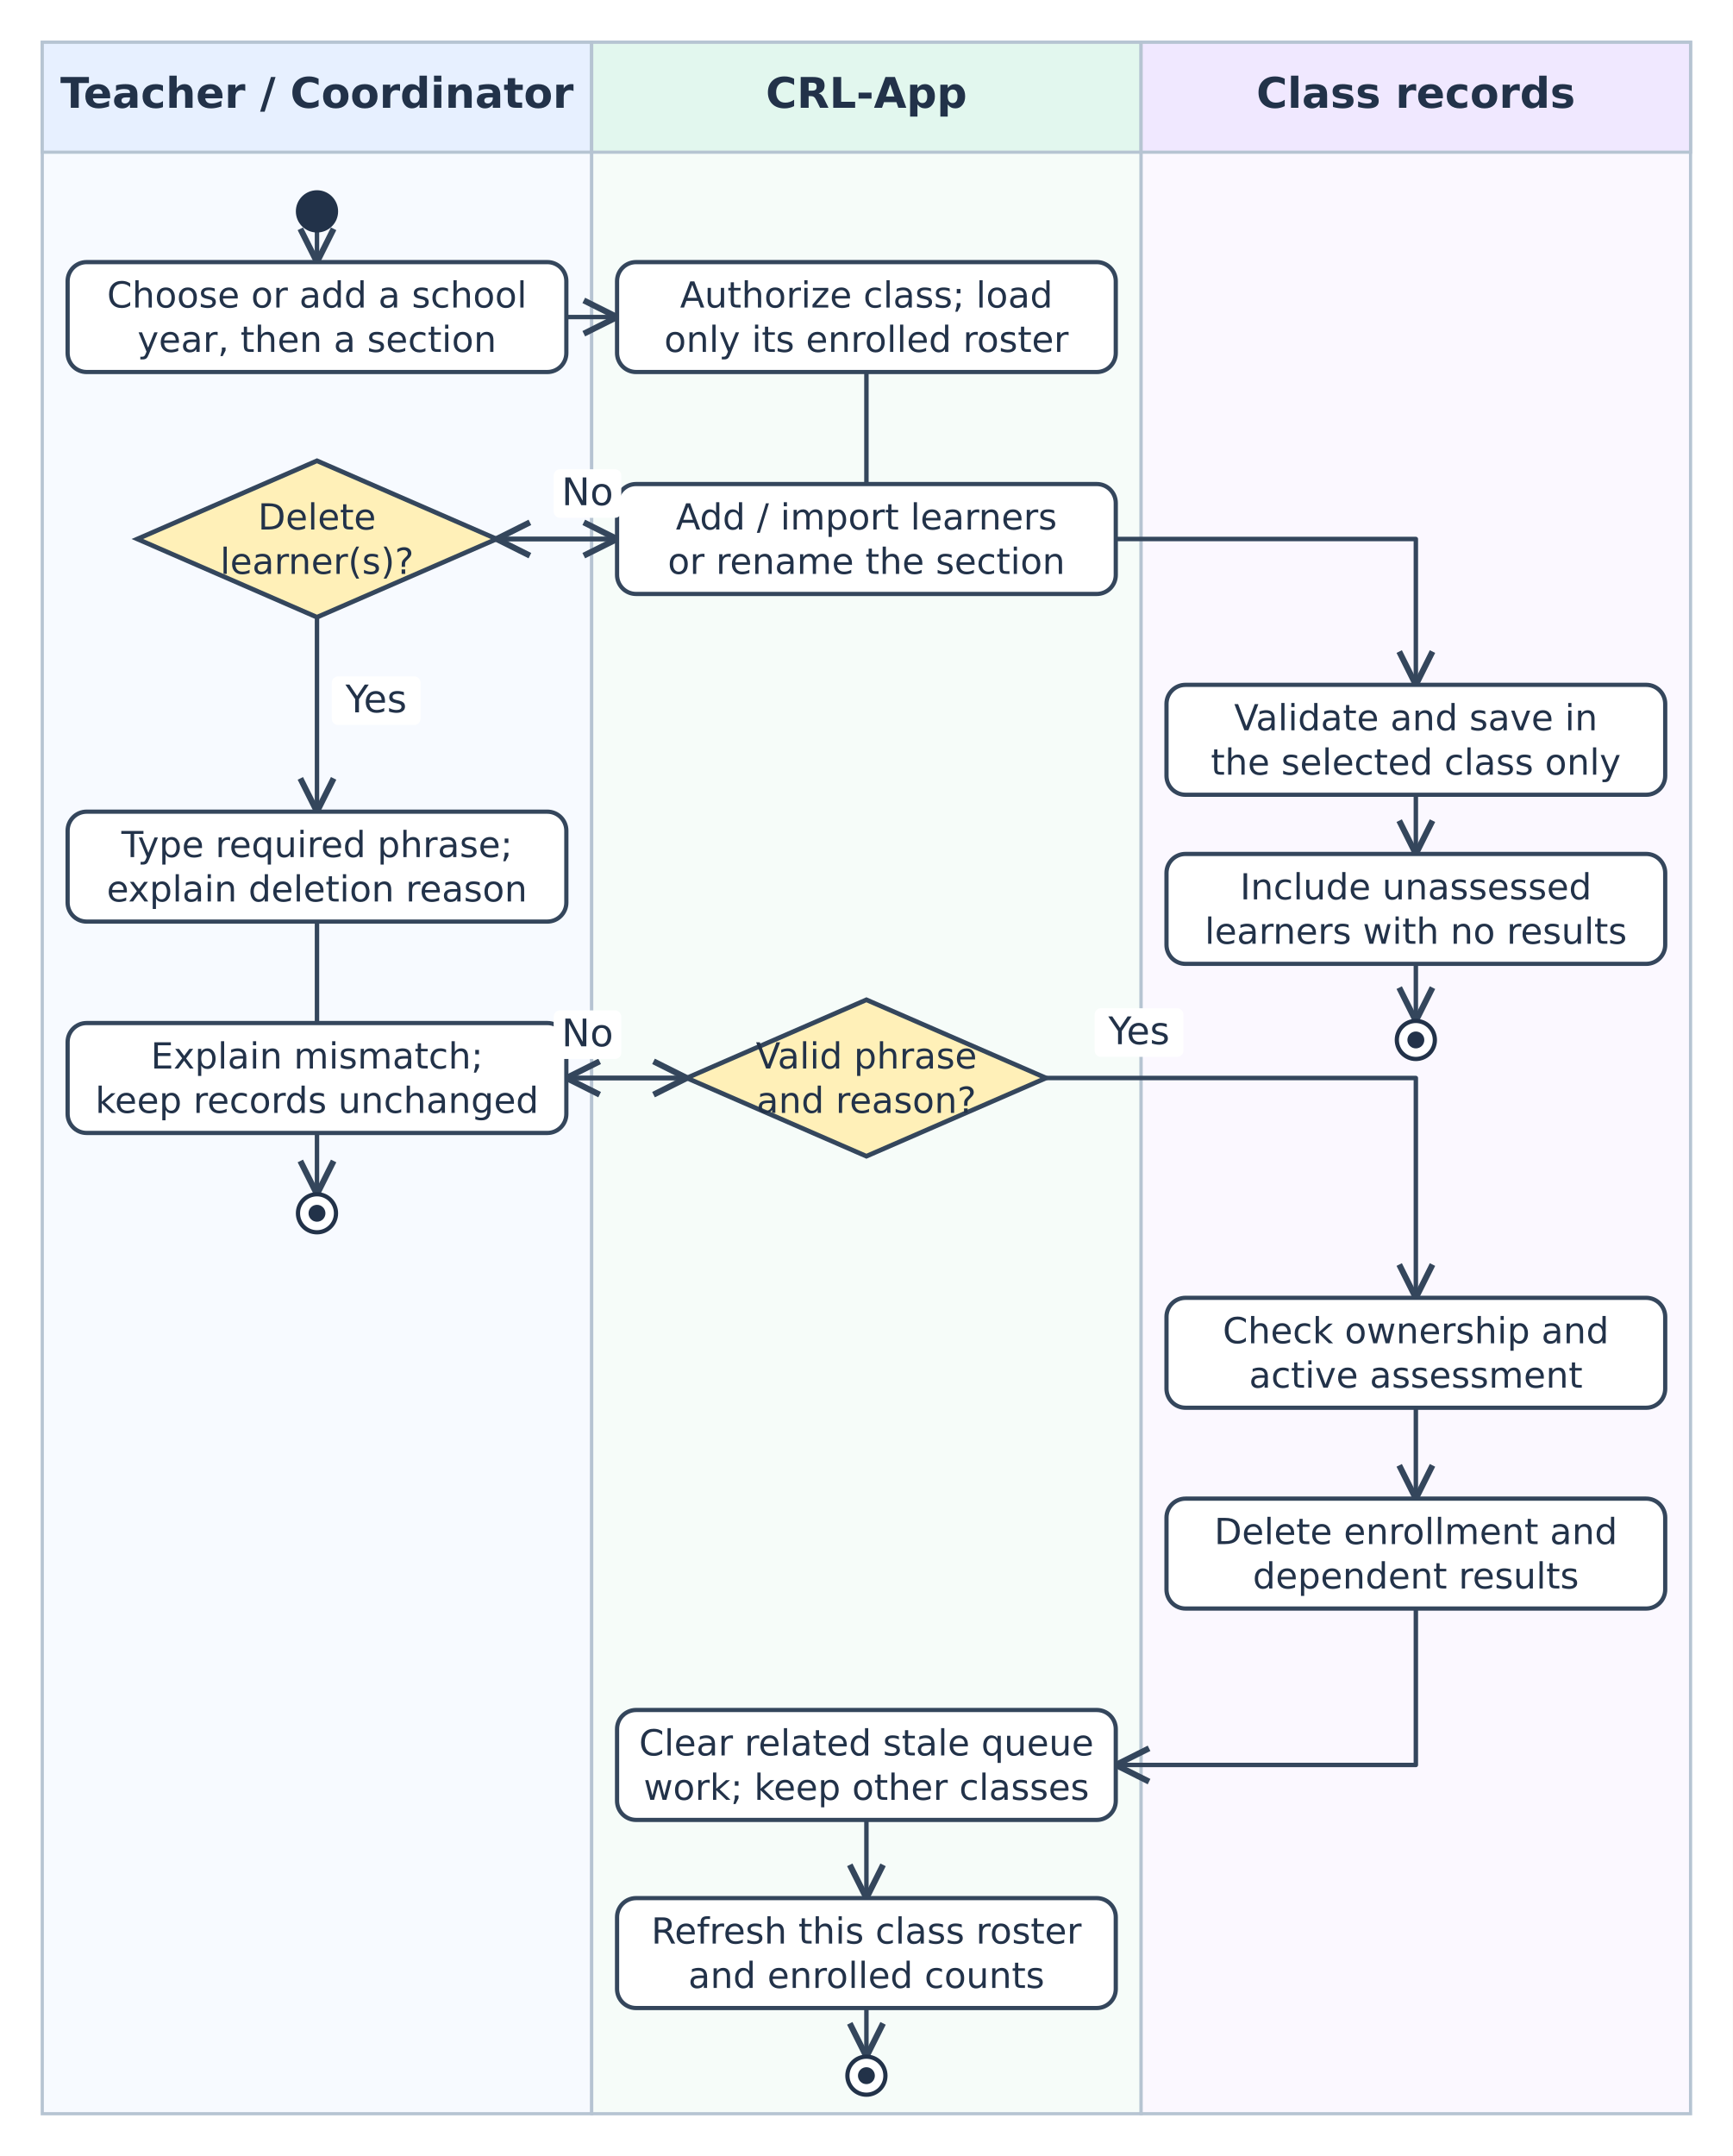
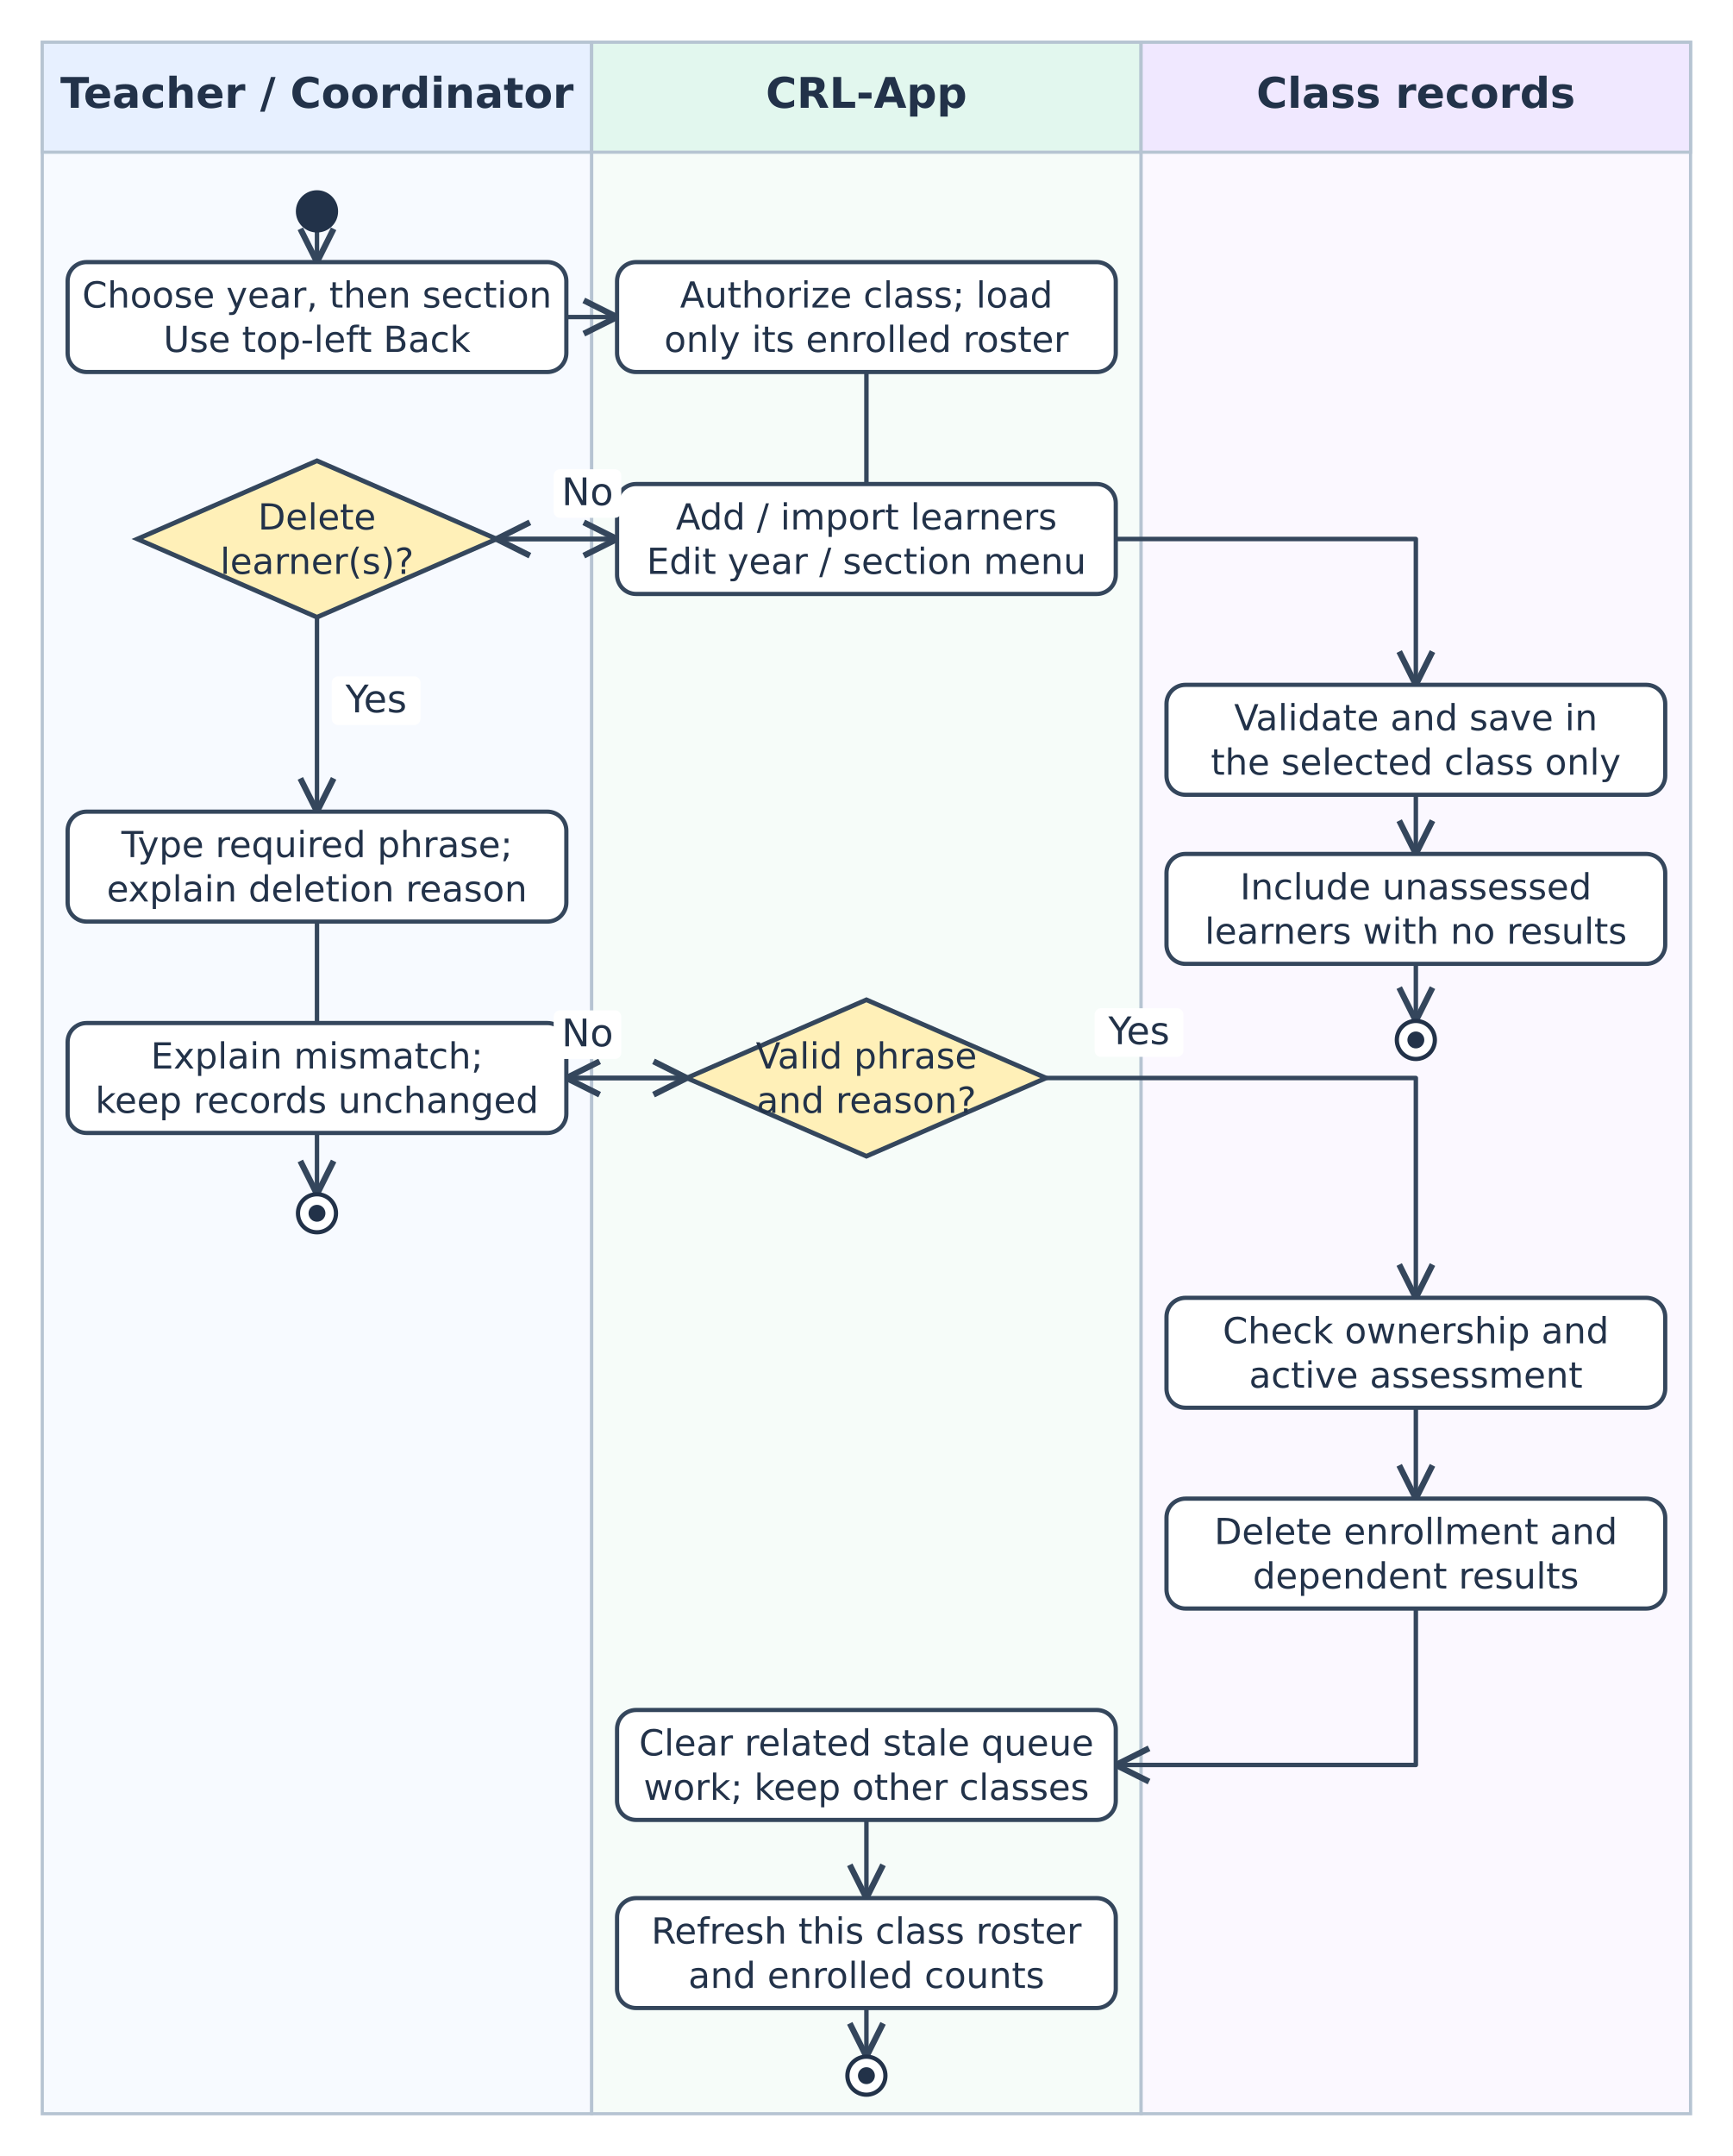
<svg xmlns="http://www.w3.org/2000/svg" width="820" height="1020" viewBox="0 0 820 1020">
  <rect width="100%" height="100%" fill="white" />
  <defs>
    <marker id="arrow" viewBox="0 0 12 12" refX="11" refY="6" markerWidth="9" markerHeight="9" orient="auto-start-reverse">
      <path d="M1,1 L11,6 L1,11" fill="none" stroke="#34465c" stroke-width="1.8" />
    </marker>
  </defs>
  <rect x="20" y="20" width="260" height="980" rx="0" fill="#f7faff" stroke="#b6c4d2" stroke-width="1.5" />
  <rect x="20" y="20" width="260" height="52" rx="0" fill="#e7f0ff" stroke="#b6c4d2" stroke-width="1.5" />
  <rect x="280" y="20" width="260" height="980" rx="0" fill="#f6fcf9" stroke="#b6c4d2" stroke-width="1.5" />
  <rect x="280" y="20" width="260" height="52" rx="0" fill="#e2f7ee" stroke="#b6c4d2" stroke-width="1.5" />
  <rect x="540" y="20" width="260" height="980" rx="0" fill="#fbf8ff" stroke="#b6c4d2" stroke-width="1.5" />
  <rect x="540" y="20" width="260" height="52" rx="0" fill="#f0e8ff" stroke="#b6c4d2" stroke-width="1.5" />
  <polyline points="150.0,109.0 150.0,124.0" fill="none" stroke="#34465c" stroke-width="2.1" stroke-linejoin="round" marker-end="url(#arrow)" />
  <polyline points="268.0,150.0 292.0,150.0" fill="none" stroke="#34465c" stroke-width="2.1" stroke-linejoin="round" marker-end="url(#arrow)" />
  <polyline points="410.0,176.0 410,255 235.0,255.0" fill="none" stroke="#34465c" stroke-width="2.1" stroke-linejoin="round" marker-end="url(#arrow)" />
  <polyline points="235.0,255.0 292.0,255.0" fill="none" stroke="#34465c" stroke-width="2.1" stroke-linejoin="round" marker-end="url(#arrow)" />
  <polyline points="528.0,255.0 670,255 670.0,324.0" fill="none" stroke="#34465c" stroke-width="2.1" stroke-linejoin="round" marker-end="url(#arrow)" />
  <polyline points="670.0,376.0 670.0,404.0" fill="none" stroke="#34465c" stroke-width="2.1" stroke-linejoin="round" marker-end="url(#arrow)" />
  <polyline points="670.0,456.0 670.0,483.0" fill="none" stroke="#34465c" stroke-width="2.1" stroke-linejoin="round" marker-end="url(#arrow)" />
  <polyline points="150.0,292.0 150.0,384.0" fill="none" stroke="#34465c" stroke-width="2.1" stroke-linejoin="round" marker-end="url(#arrow)" />
  <polyline points="150.0,436.0 150,510 325.0,510.0" fill="none" stroke="#34465c" stroke-width="2.1" stroke-linejoin="round" marker-end="url(#arrow)" />
  <polyline points="325.0,510.0 268.0,510.0" fill="none" stroke="#34465c" stroke-width="2.1" stroke-linejoin="round" marker-end="url(#arrow)" />
  <polyline points="150.0,536.0 150.0,565.0" fill="none" stroke="#34465c" stroke-width="2.1" stroke-linejoin="round" marker-end="url(#arrow)" />
  <polyline points="495.0,510.0 670,510 670.0,614.0" fill="none" stroke="#34465c" stroke-width="2.1" stroke-linejoin="round" marker-end="url(#arrow)" />
  <polyline points="670.0,666.0 670.0,709.0" fill="none" stroke="#34465c" stroke-width="2.1" stroke-linejoin="round" marker-end="url(#arrow)" />
  <polyline points="670.0,761.0 670,835 528.0,835.0" fill="none" stroke="#34465c" stroke-width="2.1" stroke-linejoin="round" marker-end="url(#arrow)" />
  <polyline points="410.0,861.0 410.0,898.0" fill="none" stroke="#34465c" stroke-width="2.1" stroke-linejoin="round" marker-end="url(#arrow)" />
  <polyline points="410.0,950.0 410.0,973.0" fill="none" stroke="#34465c" stroke-width="2.1" stroke-linejoin="round" marker-end="url(#arrow)" />
  <text x="150" y="51.0" text-anchor="middle" font-family="DejaVu Sans,Arial,sans-serif" font-size="20" fill="#223249" font-weight="bold">Teacher / Coordinator</text>
  <text x="410" y="51.0" text-anchor="middle" font-family="DejaVu Sans,Arial,sans-serif" font-size="20" fill="#223249" font-weight="bold">CRL-App</text>
  <text x="670" y="51.0" text-anchor="middle" font-family="DejaVu Sans,Arial,sans-serif" font-size="20" fill="#223249" font-weight="bold">Class records</text>
  <circle cx="150" cy="100" r="9.0" fill="#223249" stroke="#223249" stroke-width="2" />
  <rect x="32.0" y="124.0" width="236" height="52" rx="9" fill="white" stroke="#34465c" stroke-width="2" />
-   <text x="150" y="145.5" text-anchor="middle" font-family="DejaVu Sans,Arial,sans-serif" font-size="17" fill="#223249">Choose or add a school</text>
-   <text x="150" y="166.5" text-anchor="middle" font-family="DejaVu Sans,Arial,sans-serif" font-size="17" fill="#223249">year, then a section</text>
+   <text x="150" y="145.5" text-anchor="middle" font-family="DejaVu Sans,Arial,sans-serif" font-size="17" fill="#223249">Choose year, then section</text>
+   <text x="150" y="166.5" text-anchor="middle" font-family="DejaVu Sans,Arial,sans-serif" font-size="17" fill="#223249">Use top-left Back</text>
  <rect x="292.0" y="124.0" width="236" height="52" rx="9" fill="white" stroke="#34465c" stroke-width="2" />
  <text x="410" y="145.5" text-anchor="middle" font-family="DejaVu Sans,Arial,sans-serif" font-size="17" fill="#223249">Authorize class; load</text>
  <text x="410" y="166.5" text-anchor="middle" font-family="DejaVu Sans,Arial,sans-serif" font-size="17" fill="#223249">only its enrolled roster</text>
  <polygon points="150,218.0 235.0,255 150,292.0 65.0,255" fill="#fff0b8" stroke="#34465c" stroke-width="2.2" />
  <text x="150" y="250.5" text-anchor="middle" font-family="DejaVu Sans,Arial,sans-serif" font-size="17" fill="#223249">Delete</text>
  <text x="150" y="271.5" text-anchor="middle" font-family="DejaVu Sans,Arial,sans-serif" font-size="17" fill="#223249">learner(s)?</text>
  <rect x="292.0" y="229.0" width="236" height="52" rx="9" fill="white" stroke="#34465c" stroke-width="2" />
  <text x="410" y="250.5" text-anchor="middle" font-family="DejaVu Sans,Arial,sans-serif" font-size="17" fill="#223249">Add / import learners</text>
-   <text x="410" y="271.5" text-anchor="middle" font-family="DejaVu Sans,Arial,sans-serif" font-size="17" fill="#223249">or rename the section</text>
+   <text x="410" y="271.5" text-anchor="middle" font-family="DejaVu Sans,Arial,sans-serif" font-size="17" fill="#223249">Edit year / section menu</text>
  <rect x="552.0" y="324.0" width="236" height="52" rx="9" fill="white" stroke="#34465c" stroke-width="2" />
  <text x="670" y="345.5" text-anchor="middle" font-family="DejaVu Sans,Arial,sans-serif" font-size="17" fill="#223249">Validate and save in</text>
  <text x="670" y="366.5" text-anchor="middle" font-family="DejaVu Sans,Arial,sans-serif" font-size="17" fill="#223249">the selected class only</text>
  <rect x="552.0" y="404.0" width="236" height="52" rx="9" fill="white" stroke="#34465c" stroke-width="2" />
  <text x="670" y="425.5" text-anchor="middle" font-family="DejaVu Sans,Arial,sans-serif" font-size="17" fill="#223249">Include unassessed</text>
  <text x="670" y="446.5" text-anchor="middle" font-family="DejaVu Sans,Arial,sans-serif" font-size="17" fill="#223249">learners with no results</text>
  <circle cx="670" cy="492" r="9.0" fill="white" stroke="#223249" stroke-width="2" />
  <circle cx="670" cy="492" r="4.0" fill="#223249" />
  <rect x="32.0" y="384.0" width="236" height="52" rx="9" fill="white" stroke="#34465c" stroke-width="2" />
  <text x="150" y="405.5" text-anchor="middle" font-family="DejaVu Sans,Arial,sans-serif" font-size="17" fill="#223249">Type required phrase;</text>
  <text x="150" y="426.5" text-anchor="middle" font-family="DejaVu Sans,Arial,sans-serif" font-size="17" fill="#223249">explain deletion reason</text>
  <polygon points="410,473.0 495.0,510 410,547.0 325.0,510" fill="#fff0b8" stroke="#34465c" stroke-width="2.2" />
  <text x="410" y="505.5" text-anchor="middle" font-family="DejaVu Sans,Arial,sans-serif" font-size="17" fill="#223249">Valid phrase</text>
  <text x="410" y="526.5" text-anchor="middle" font-family="DejaVu Sans,Arial,sans-serif" font-size="17" fill="#223249">and reason?</text>
  <rect x="32.0" y="484.0" width="236" height="52" rx="9" fill="white" stroke="#34465c" stroke-width="2" />
  <text x="150" y="505.5" text-anchor="middle" font-family="DejaVu Sans,Arial,sans-serif" font-size="17" fill="#223249">Explain mismatch;</text>
  <text x="150" y="526.5" text-anchor="middle" font-family="DejaVu Sans,Arial,sans-serif" font-size="17" fill="#223249">keep records unchanged</text>
  <circle cx="150" cy="574" r="9.0" fill="white" stroke="#223249" stroke-width="2" />
  <circle cx="150" cy="574" r="4.0" fill="#223249" />
  <rect x="552.0" y="614.0" width="236" height="52" rx="9" fill="white" stroke="#34465c" stroke-width="2" />
  <text x="670" y="635.5" text-anchor="middle" font-family="DejaVu Sans,Arial,sans-serif" font-size="17" fill="#223249">Check ownership and</text>
  <text x="670" y="656.5" text-anchor="middle" font-family="DejaVu Sans,Arial,sans-serif" font-size="17" fill="#223249">active assessment</text>
  <rect x="552.0" y="709.0" width="236" height="52" rx="9" fill="white" stroke="#34465c" stroke-width="2" />
  <text x="670" y="730.5" text-anchor="middle" font-family="DejaVu Sans,Arial,sans-serif" font-size="17" fill="#223249">Delete enrollment and</text>
  <text x="670" y="751.5" text-anchor="middle" font-family="DejaVu Sans,Arial,sans-serif" font-size="17" fill="#223249">dependent results</text>
  <rect x="292.0" y="809.0" width="236" height="52" rx="9" fill="white" stroke="#34465c" stroke-width="2" />
  <text x="410" y="830.5" text-anchor="middle" font-family="DejaVu Sans,Arial,sans-serif" font-size="17" fill="#223249">Clear related stale queue</text>
  <text x="410" y="851.5" text-anchor="middle" font-family="DejaVu Sans,Arial,sans-serif" font-size="17" fill="#223249">work; keep other classes</text>
  <rect x="292.0" y="898.0" width="236" height="52" rx="9" fill="white" stroke="#34465c" stroke-width="2" />
  <text x="410" y="919.5" text-anchor="middle" font-family="DejaVu Sans,Arial,sans-serif" font-size="17" fill="#223249">Refresh this class roster</text>
  <text x="410" y="940.5" text-anchor="middle" font-family="DejaVu Sans,Arial,sans-serif" font-size="17" fill="#223249">and enrolled counts</text>
  <circle cx="410" cy="982" r="9.0" fill="white" stroke="#223249" stroke-width="2" />
  <circle cx="410" cy="982" r="4.0" fill="#223249" />
  <rect x="262.0" y="222" width="32" height="23" rx="3" fill="white" />
  <text x="278" y="239" text-anchor="middle" font-family="DejaVu Sans,Arial,sans-serif" font-size="18" fill="#223249">No</text>
  <rect x="157.0" y="320" width="42" height="23" rx="3" fill="white" />
  <text x="178" y="337" text-anchor="middle" font-family="DejaVu Sans,Arial,sans-serif" font-size="18" fill="#223249">Yes</text>
  <rect x="262.0" y="478" width="32" height="23" rx="3" fill="white" />
  <text x="278" y="495" text-anchor="middle" font-family="DejaVu Sans,Arial,sans-serif" font-size="18" fill="#223249">No</text>
  <rect x="518.0" y="477" width="42" height="23" rx="3" fill="white" />
  <text x="539" y="494" text-anchor="middle" font-family="DejaVu Sans,Arial,sans-serif" font-size="18" fill="#223249">Yes</text>
</svg>
